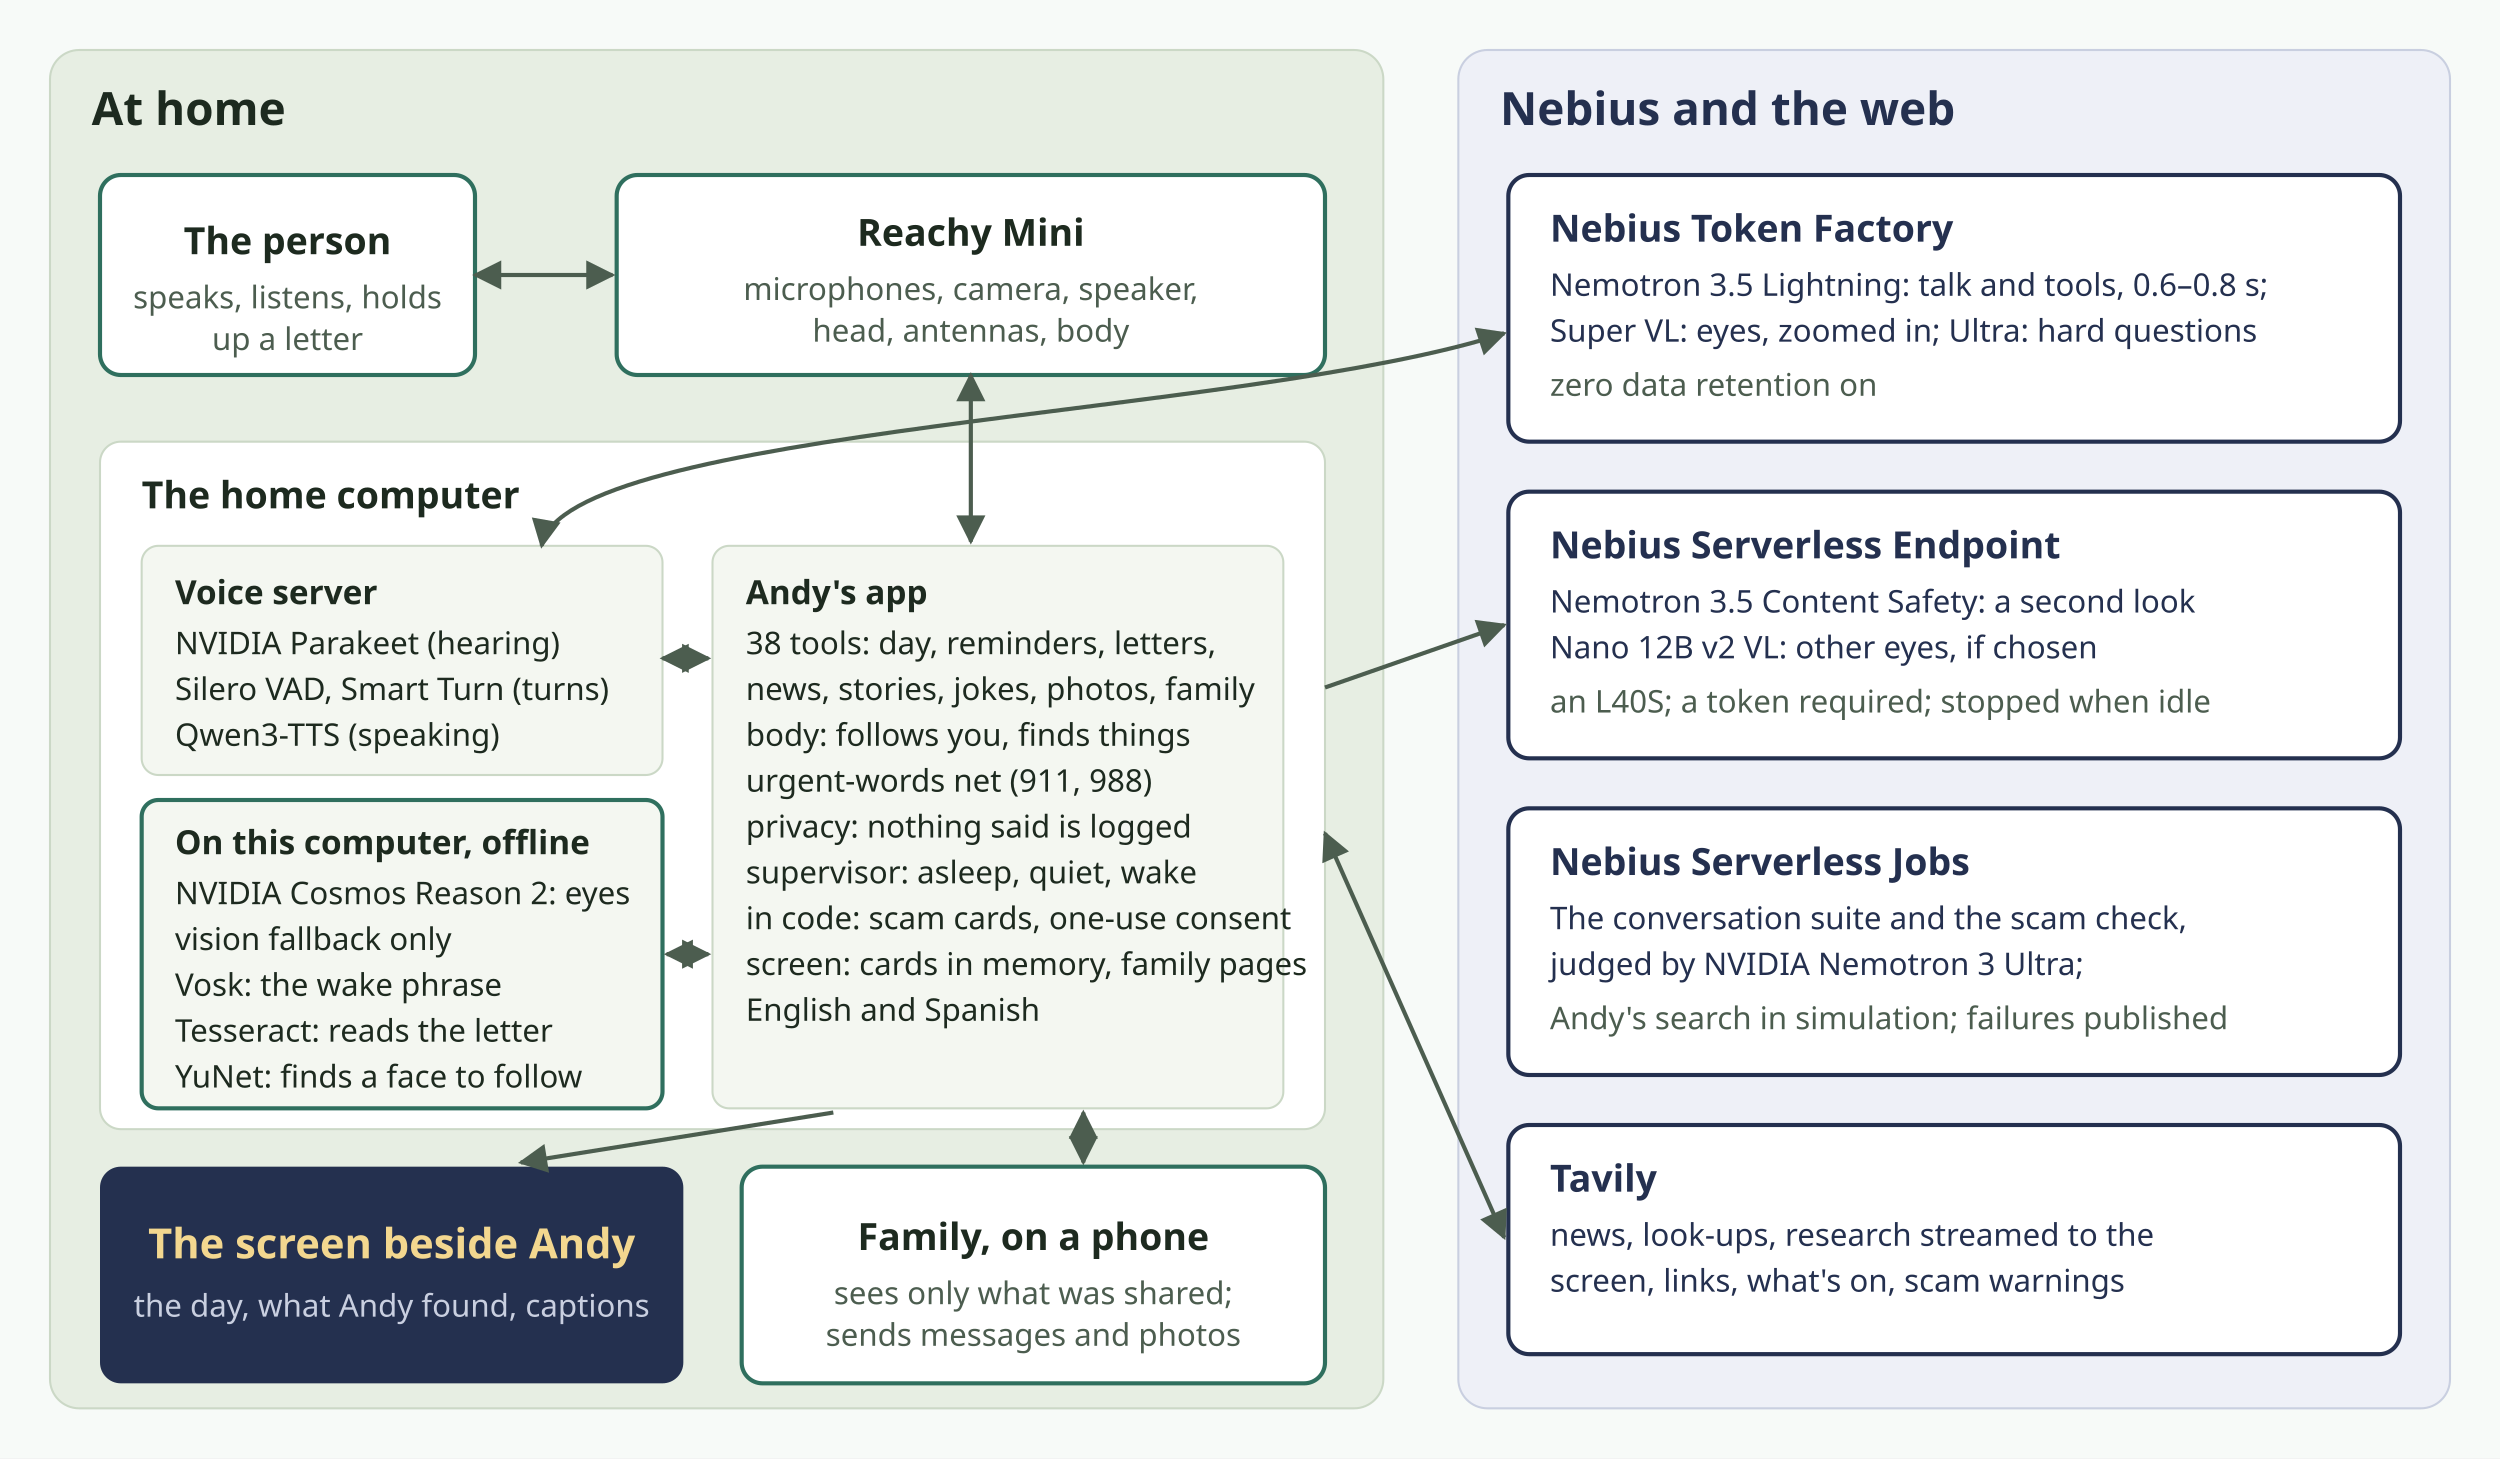
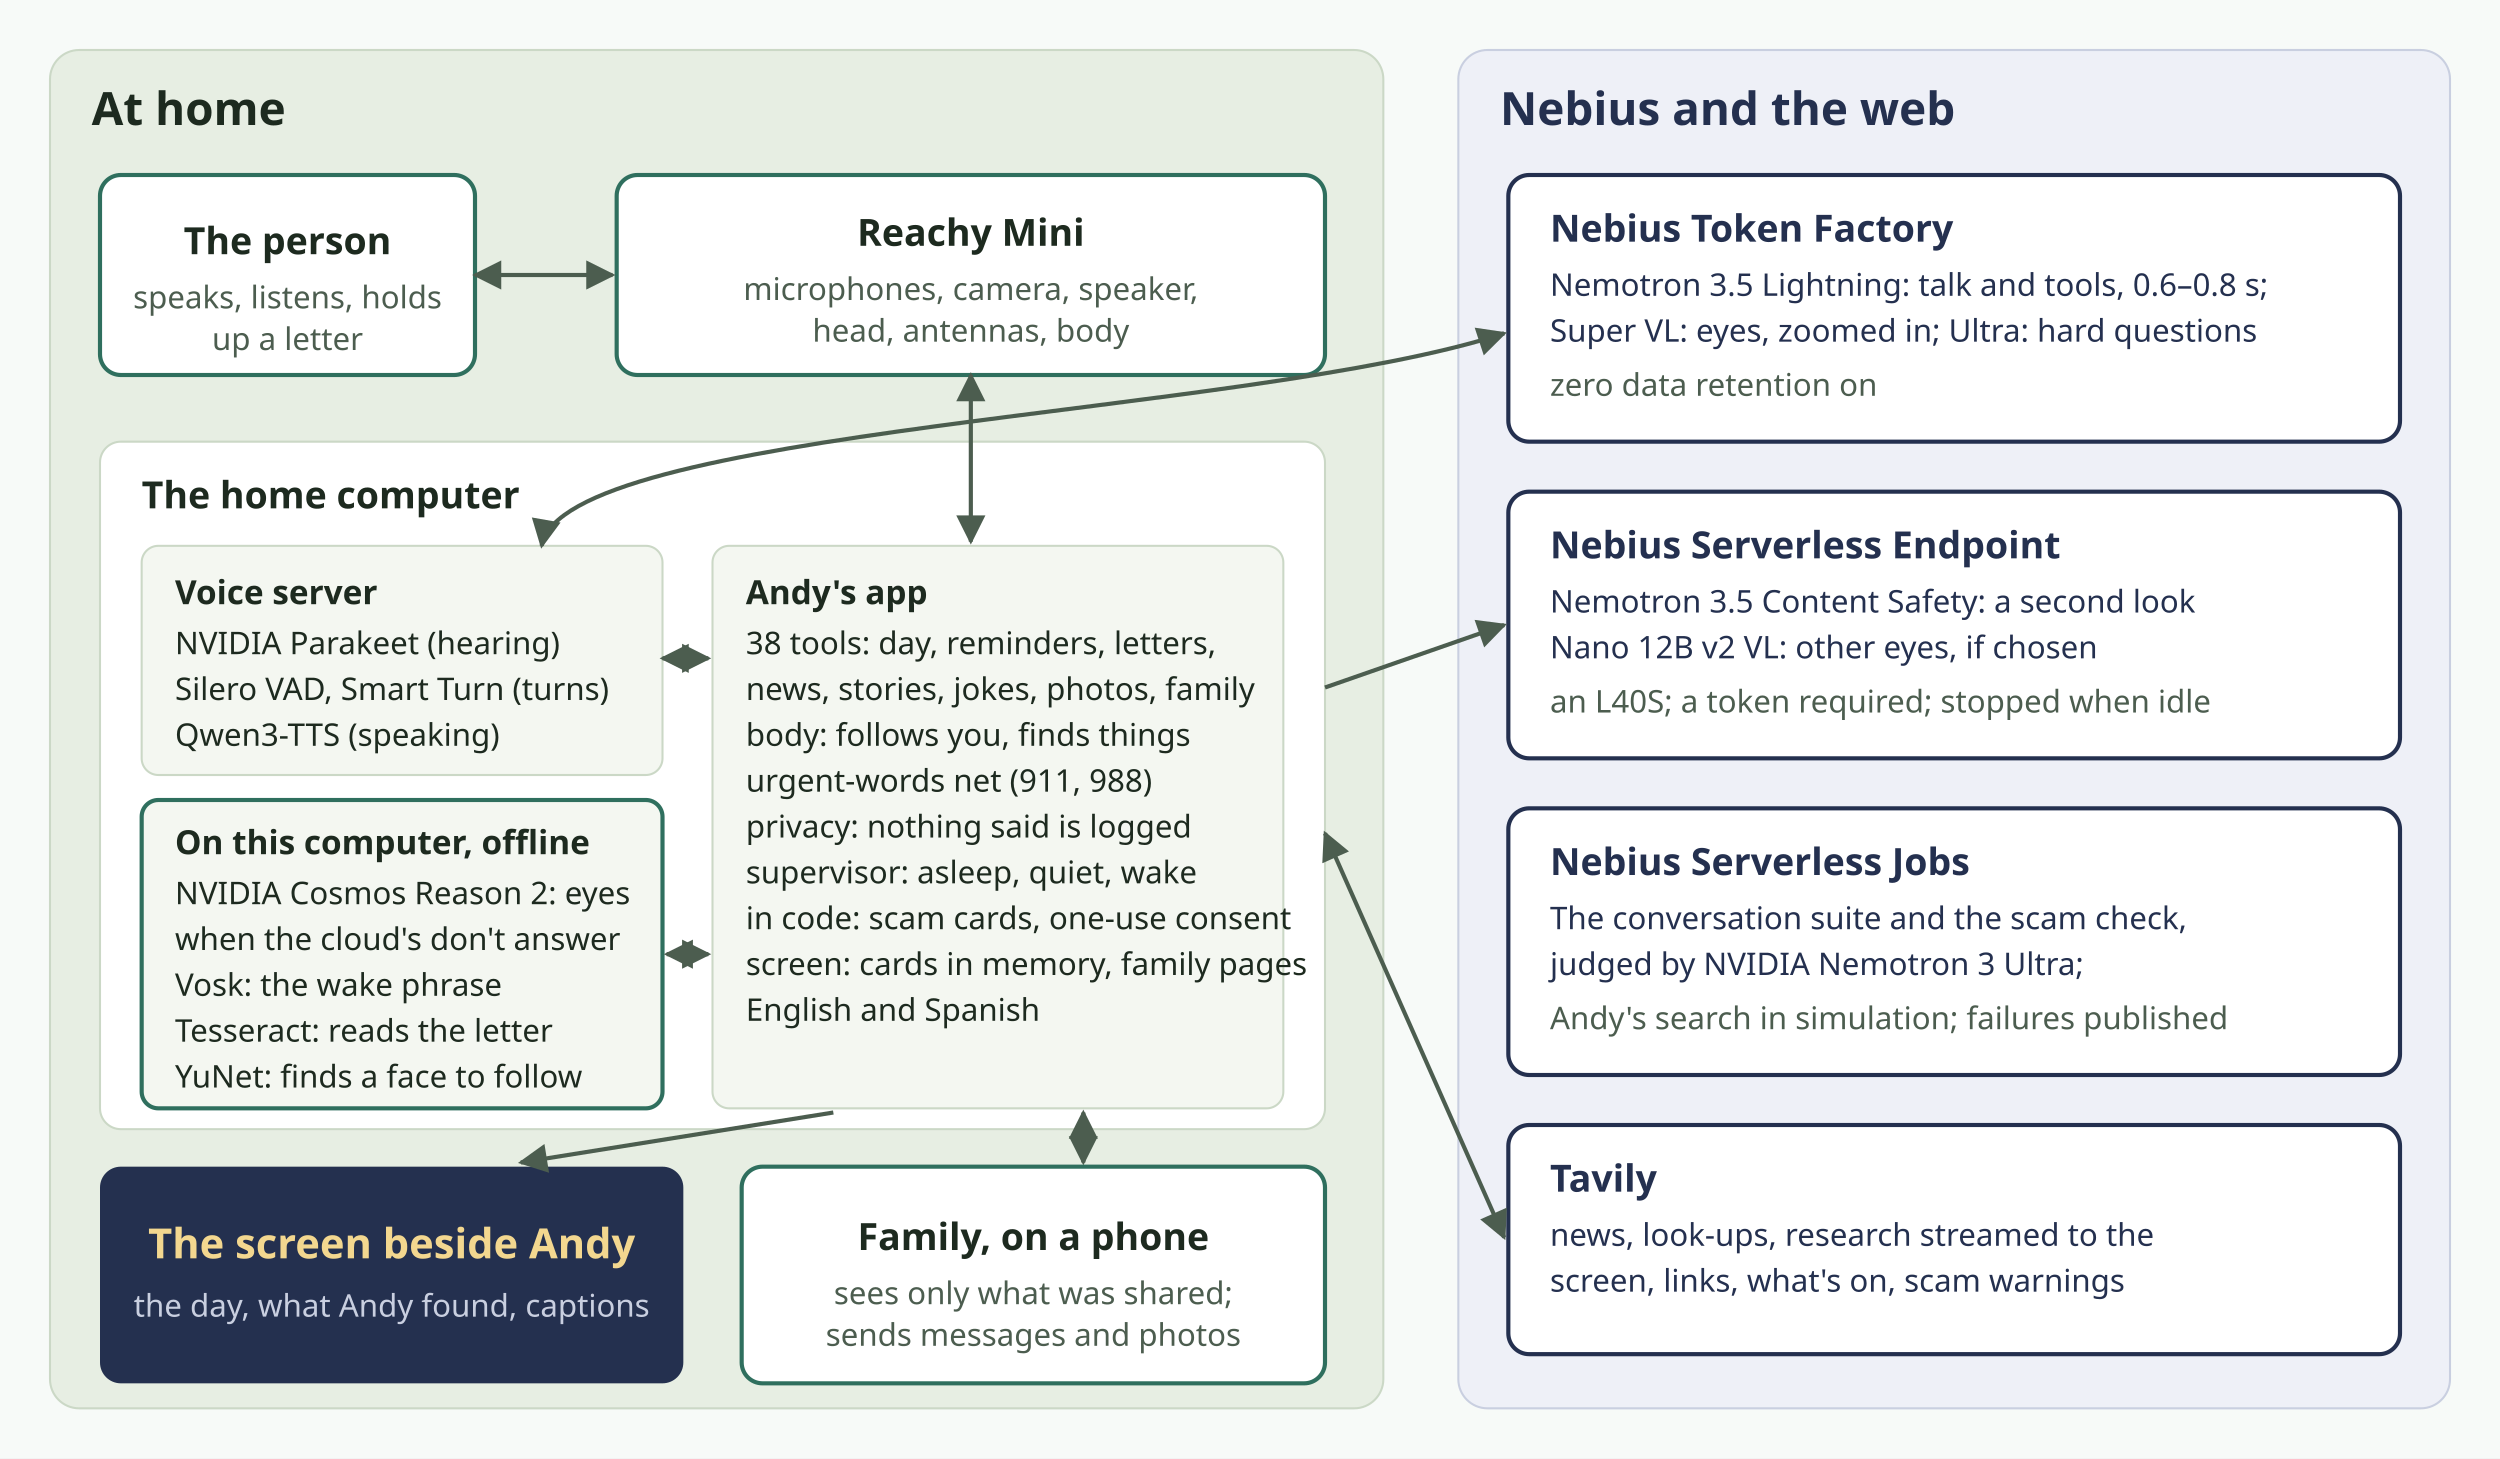
<svg xmlns="http://www.w3.org/2000/svg" viewBox="0 0 1200 700" font-family="Atkinson Hyperlegible, Verdana, sans-serif" role="img" aria-labelledby="t d">
  <rect width="1200" height="700" fill="#f7faf8" />
  <defs>
    <marker id="a" viewBox="0 0 10 10" refX="9" refY="5" markerWidth="7" markerHeight="7" orient="auto-start-reverse">
      <path d="M0,0 L10,5 L0,10 z" fill="#4c5d4f" />
    </marker>
  </defs>
  <rect x="24" y="24" width="640" height="652" rx="14" fill="#e7eee3" stroke="#cbd8c6" />
  <text x="44" y="60" font-size="22" font-weight="700" fill="#1d2a1f">At home</text>
  <rect x="48" y="84" width="180" height="96" rx="10" fill="#fff" stroke="#2f6f5e" stroke-width="2" />
  <text x="138" y="122" font-size="18" font-weight="700" text-anchor="middle" fill="#1d2a1f">The person</text>
  <text x="138" y="148" font-size="15" text-anchor="middle" fill="#4c5d4f">speaks, listens, holds</text>
  <text x="138" y="168" font-size="15" text-anchor="middle" fill="#4c5d4f">up a letter</text>
  <rect x="296" y="84" width="340" height="96" rx="10" fill="#fff" stroke="#2f6f5e" stroke-width="2" />
  <text x="466" y="118" font-size="18" font-weight="700" text-anchor="middle" fill="#1d2a1f">Reachy Mini</text>
  <text x="466" y="144" font-size="15" text-anchor="middle" fill="#4c5d4f">microphones, camera, speaker,</text>
  <text x="466" y="164" font-size="15" text-anchor="middle" fill="#4c5d4f">head, antennas, body</text>
  <line x1="228" y1="132" x2="294" y2="132" stroke="#4c5d4f" stroke-width="2" marker-end="url(#a)" marker-start="url(#a)" />
  <rect x="48" y="212" width="588" height="330" rx="10" fill="#fff" stroke="#cbd8c6" />
  <text x="68" y="244" font-size="18" font-weight="700" fill="#1d2a1f">The home computer</text>
  <rect x="68" y="262" width="250" height="110" rx="8" fill="#f4f7f1" stroke="#cbd8c6" />
  <text x="84" y="290" font-size="16" font-weight="700" fill="#1d2a1f">Voice server</text>
  <text x="84" y="314" font-size="15" fill="#1d2a1f">NVIDIA Parakeet (hearing)</text>
  <text x="84" y="336" font-size="15" fill="#1d2a1f">Silero VAD, Smart Turn (turns)</text>
  <text x="84" y="358" font-size="15" fill="#1d2a1f">Qwen3-TTS (speaking)</text>
  <rect x="342" y="262" width="274" height="270" rx="8" fill="#f4f7f1" stroke="#cbd8c6" />
  <text x="358" y="290" font-size="16" font-weight="700" fill="#1d2a1f">Andy's app</text>
  <text x="358" y="314" font-size="15" fill="#1d2a1f">38 tools: day, reminders, letters,</text>
  <text x="358" y="336" font-size="15" fill="#1d2a1f">news, stories, jokes, photos, family</text>
  <text x="358" y="358" font-size="15" fill="#1d2a1f">body: follows you, finds things</text>
  <text x="358" y="380" font-size="15" fill="#1d2a1f">urgent-words net (911, 988)</text>
  <text x="358" y="402" font-size="15" fill="#1d2a1f">privacy: nothing said is logged</text>
  <text x="358" y="424" font-size="15" fill="#1d2a1f">supervisor: asleep, quiet, wake</text>
  <text x="358" y="446" font-size="15" fill="#1d2a1f">in code: scam cards, one-use consent</text>
  <text x="358" y="468" font-size="15" fill="#1d2a1f">screen: cards in memory, family pages</text>
  <text x="358" y="490" font-size="15" fill="#1d2a1f">English and Spanish</text>
  <line x1="466" y1="180" x2="466" y2="260" stroke="#4c5d4f" stroke-width="2" marker-end="url(#a)" marker-start="url(#a)" />
  <line x1="318" y1="316" x2="340" y2="316" stroke="#4c5d4f" stroke-width="2" marker-end="url(#a)" marker-start="url(#a)" />
  <rect x="68" y="384" width="250" height="148" rx="8" fill="#f4f7f1" stroke="#2f6f5e" stroke-width="2" />
  <text x="84" y="410" font-size="16" font-weight="700" fill="#1d2a1f">On this computer, offline</text>
  <text x="84" y="434" font-size="15" fill="#1d2a1f">NVIDIA Cosmos Reason 2: eyes</text>
-   <text x="84" y="456" font-size="15" fill="#1d2a1f">vision fallback only</text>
+   <text x="84" y="456" font-size="15" fill="#1d2a1f">when the cloud's don't answer</text>
  <text x="84" y="478" font-size="15" fill="#1d2a1f">Vosk: the wake phrase</text>
  <text x="84" y="500" font-size="15" fill="#1d2a1f">Tesseract: reads the letter</text>
  <text x="84" y="522" font-size="15" fill="#1d2a1f">YuNet: finds a face to follow</text>
  <line x1="340" y1="458" x2="320" y2="458" stroke="#4c5d4f" stroke-width="2" marker-end="url(#a)" marker-start="url(#a)" />
  <rect x="48" y="560" width="280" height="104" rx="10" fill="#24304f" />
  <text x="188" y="604" font-size="20" font-weight="700" text-anchor="middle" fill="#f3d78f">The screen beside Andy</text>
  <text x="188" y="632" font-size="15" text-anchor="middle" fill="#c9cfe0">the day, what Andy found, captions</text>
  <line x1="400" y1="534" x2="250" y2="558" stroke="#4c5d4f" stroke-width="2" marker-end="url(#a)" />
  <line x1="520" y1="534" x2="520" y2="558" stroke="#4c5d4f" stroke-width="2" marker-end="url(#a)" marker-start="url(#a)" />
  <rect x="356" y="560" width="280" height="104" rx="10" fill="#fff" stroke="#2f6f5e" stroke-width="2" />
  <text x="496" y="600" font-size="18" font-weight="700" text-anchor="middle" fill="#1d2a1f">Family, on a phone</text>
  <text x="496" y="626" font-size="15" text-anchor="middle" fill="#4c5d4f">sees only what was shared;</text>
  <text x="496" y="646" font-size="15" text-anchor="middle" fill="#4c5d4f">sends messages and photos</text>
  <rect x="700" y="24" width="476" height="652" rx="14" fill="#eef0f7" stroke="#c9cfe0" />
  <text x="720" y="60" font-size="22" font-weight="700" fill="#24304f">Nebius and the web</text>
  <rect x="724" y="84" width="428" height="128" rx="10" fill="#fff" stroke="#24304f" stroke-width="2" />
  <text x="744" y="116" font-size="18" font-weight="700" fill="#24304f">Nebius Token Factory</text>
  <text x="744" y="142" font-size="15" fill="#24304f">Nemotron 3.5 Lightning: talk and tools, 0.6–0.8 s;</text>
  <text x="744" y="164" font-size="15" fill="#24304f">Super VL: eyes, zoomed in; Ultra: hard questions</text>
  <text x="744" y="190" font-size="15" fill="#4c5d4f">zero data retention on</text>
  <rect x="724" y="236" width="428" height="128" rx="10" fill="#fff" stroke="#24304f" stroke-width="2" />
  <text x="744" y="268" font-size="18" font-weight="700" fill="#24304f">Nebius Serverless Endpoint</text>
  <text x="744" y="294" font-size="15" fill="#24304f">Nemotron 3.5 Content Safety: a second look</text>
  <text x="744" y="316" font-size="15" fill="#24304f">Nano 12B v2 VL: other eyes, if chosen</text>
  <text x="744" y="342" font-size="15" fill="#4c5d4f">an L40S; a token required; stopped when idle</text>
  <rect x="724" y="388" width="428" height="128" rx="10" fill="#fff" stroke="#24304f" stroke-width="2" />
  <text x="744" y="420" font-size="18" font-weight="700" fill="#24304f">Nebius Serverless Jobs</text>
  <text x="744" y="446" font-size="15" fill="#24304f">The conversation suite and the scam check,</text>
  <text x="744" y="468" font-size="15" fill="#24304f">judged by NVIDIA Nemotron 3 Ultra;</text>
  <text x="744" y="494" font-size="15" fill="#4c5d4f">Andy's search in simulation; failures published</text>
  <rect x="724" y="540" width="428" height="110" rx="10" fill="#fff" stroke="#24304f" stroke-width="2" />
  <text x="744" y="572" font-size="18" font-weight="700" fill="#24304f">Tavily</text>
  <text x="744" y="598" font-size="15" fill="#24304f">news, look-ups, research streamed to the</text>
  <text x="744" y="620" font-size="15" fill="#24304f">screen, links, what's on, scam warnings</text>
  <path d="M260 262 C 270 205, 600 200, 722 160" fill="none" stroke="#4c5d4f" stroke-width="2" marker-end="url(#a)" marker-start="url(#a)" />
  <line x1="636" y1="330" x2="722" y2="300" stroke="#4c5d4f" stroke-width="2" marker-end="url(#a)" />
  <line x1="636" y1="400" x2="722" y2="594" stroke="#4c5d4f" stroke-width="2" marker-end="url(#a)" marker-start="url(#a)" />
</svg>
